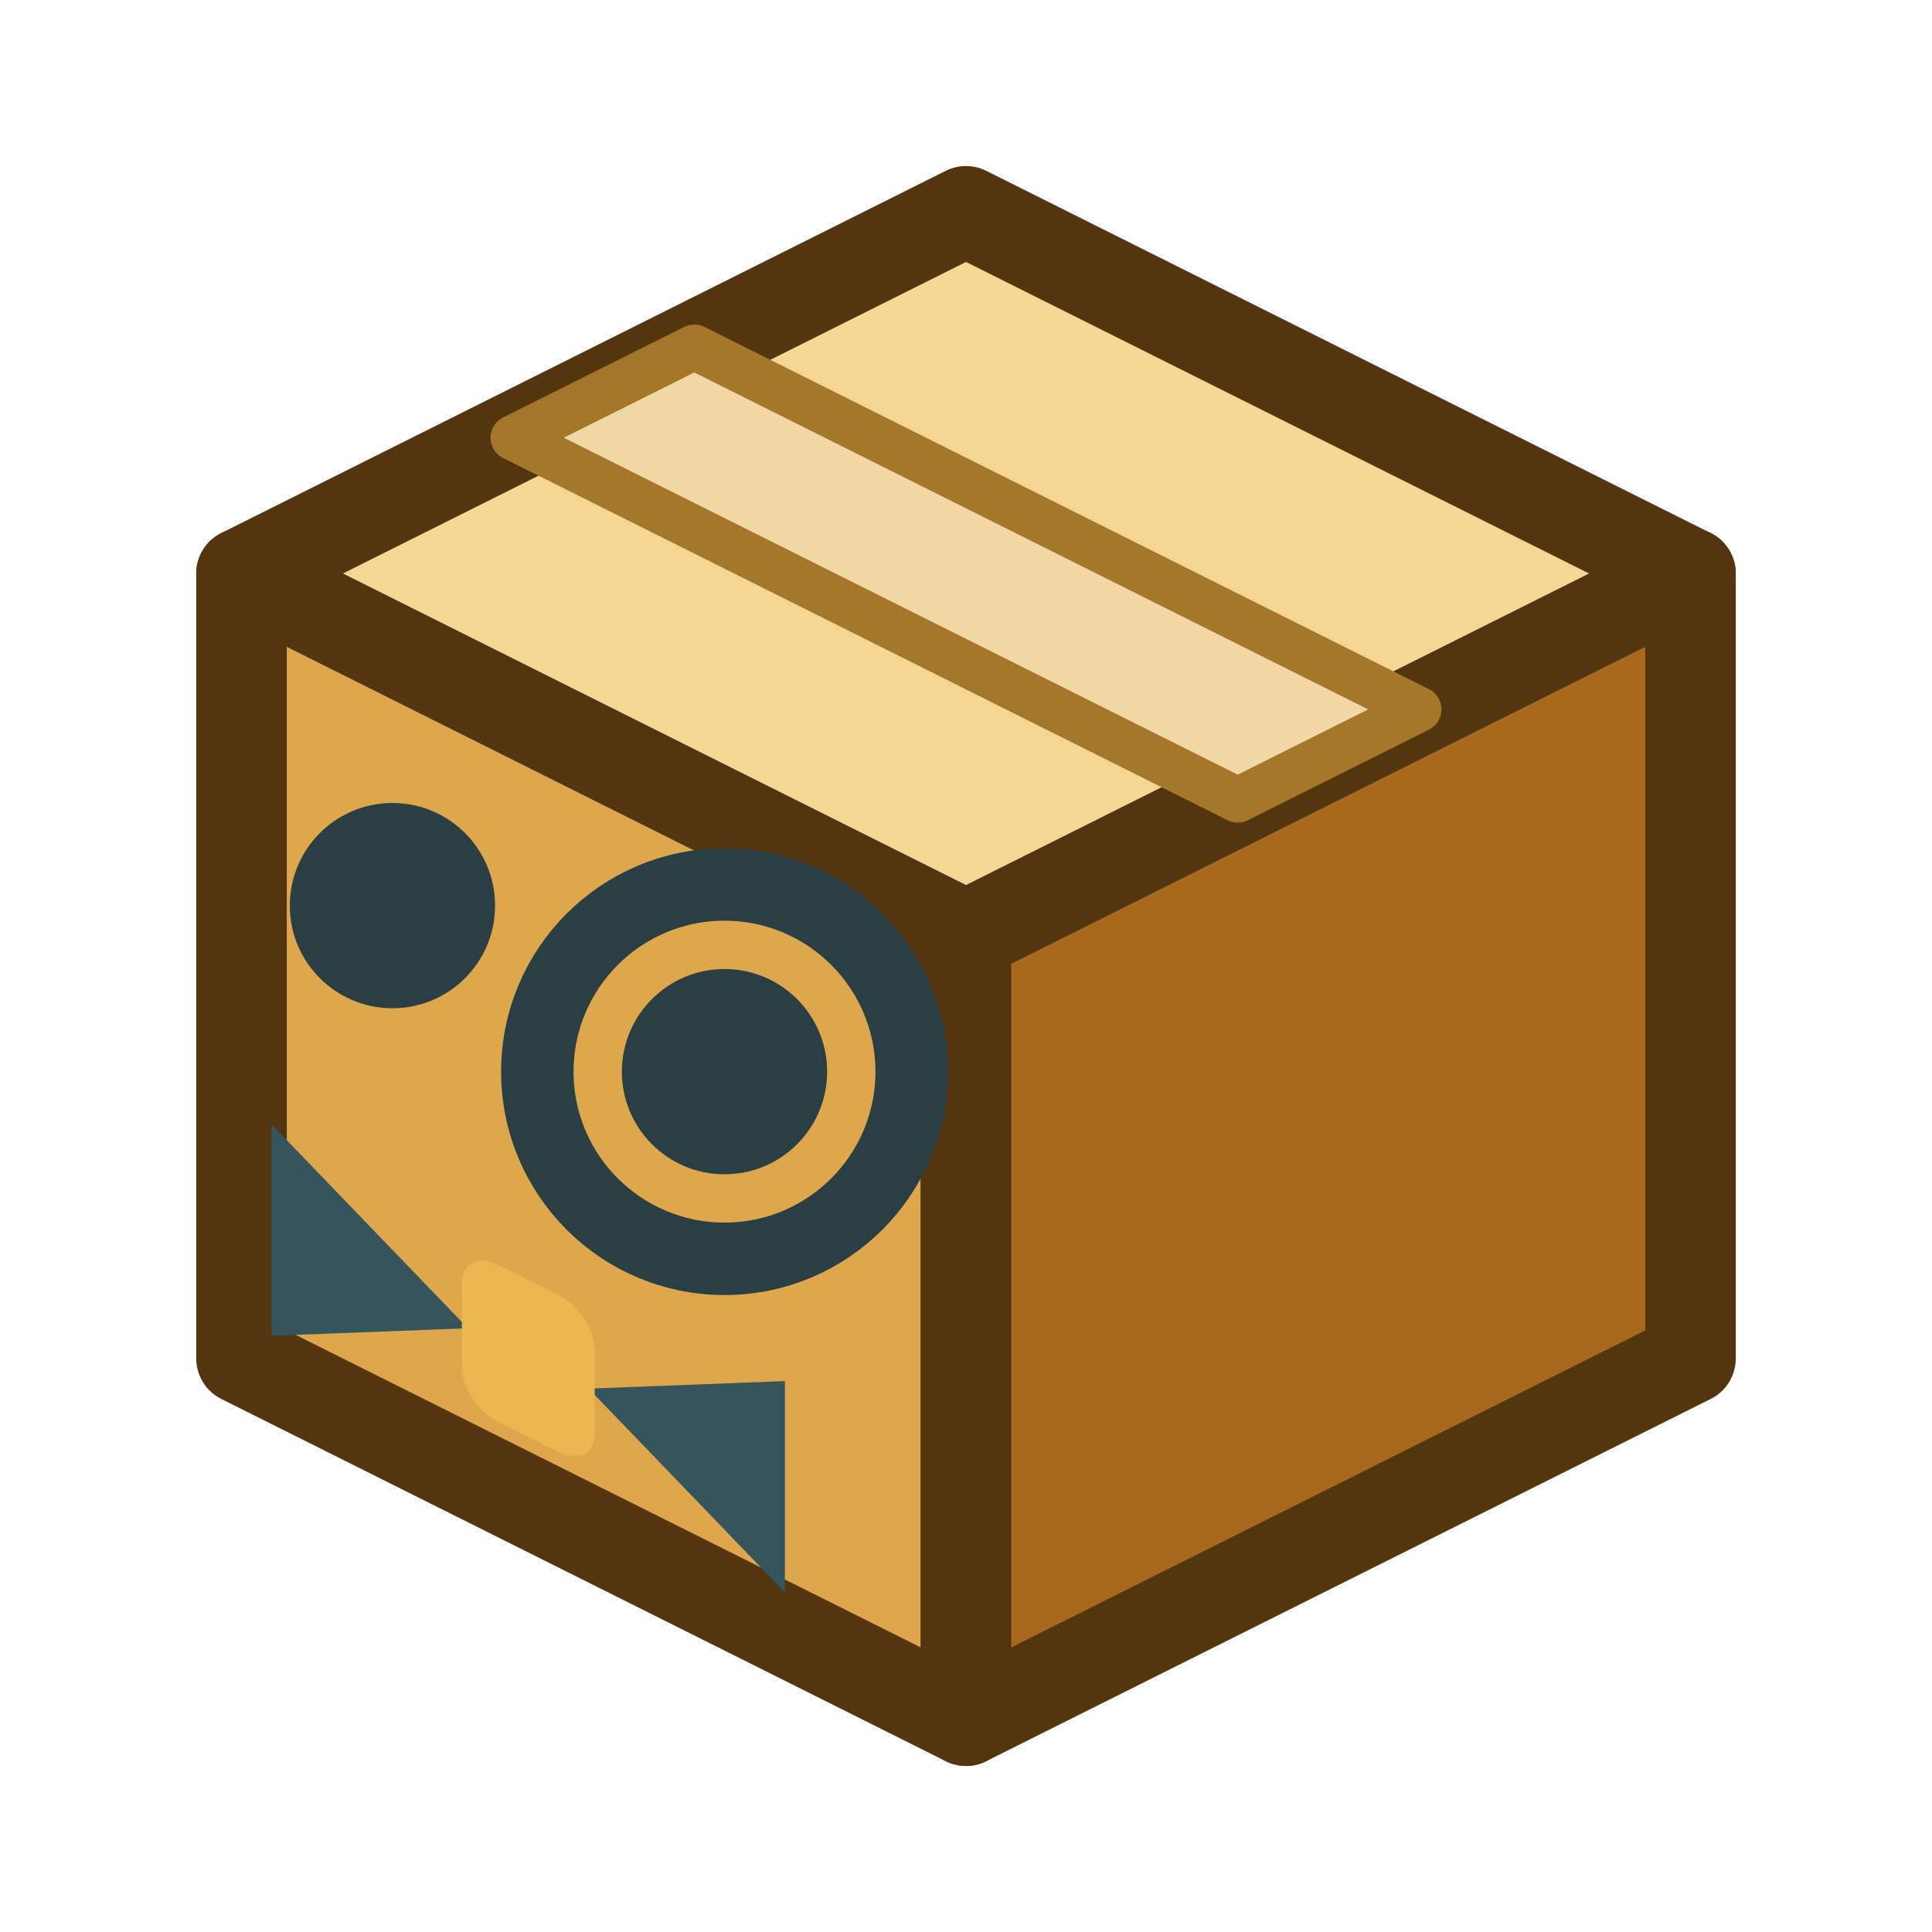
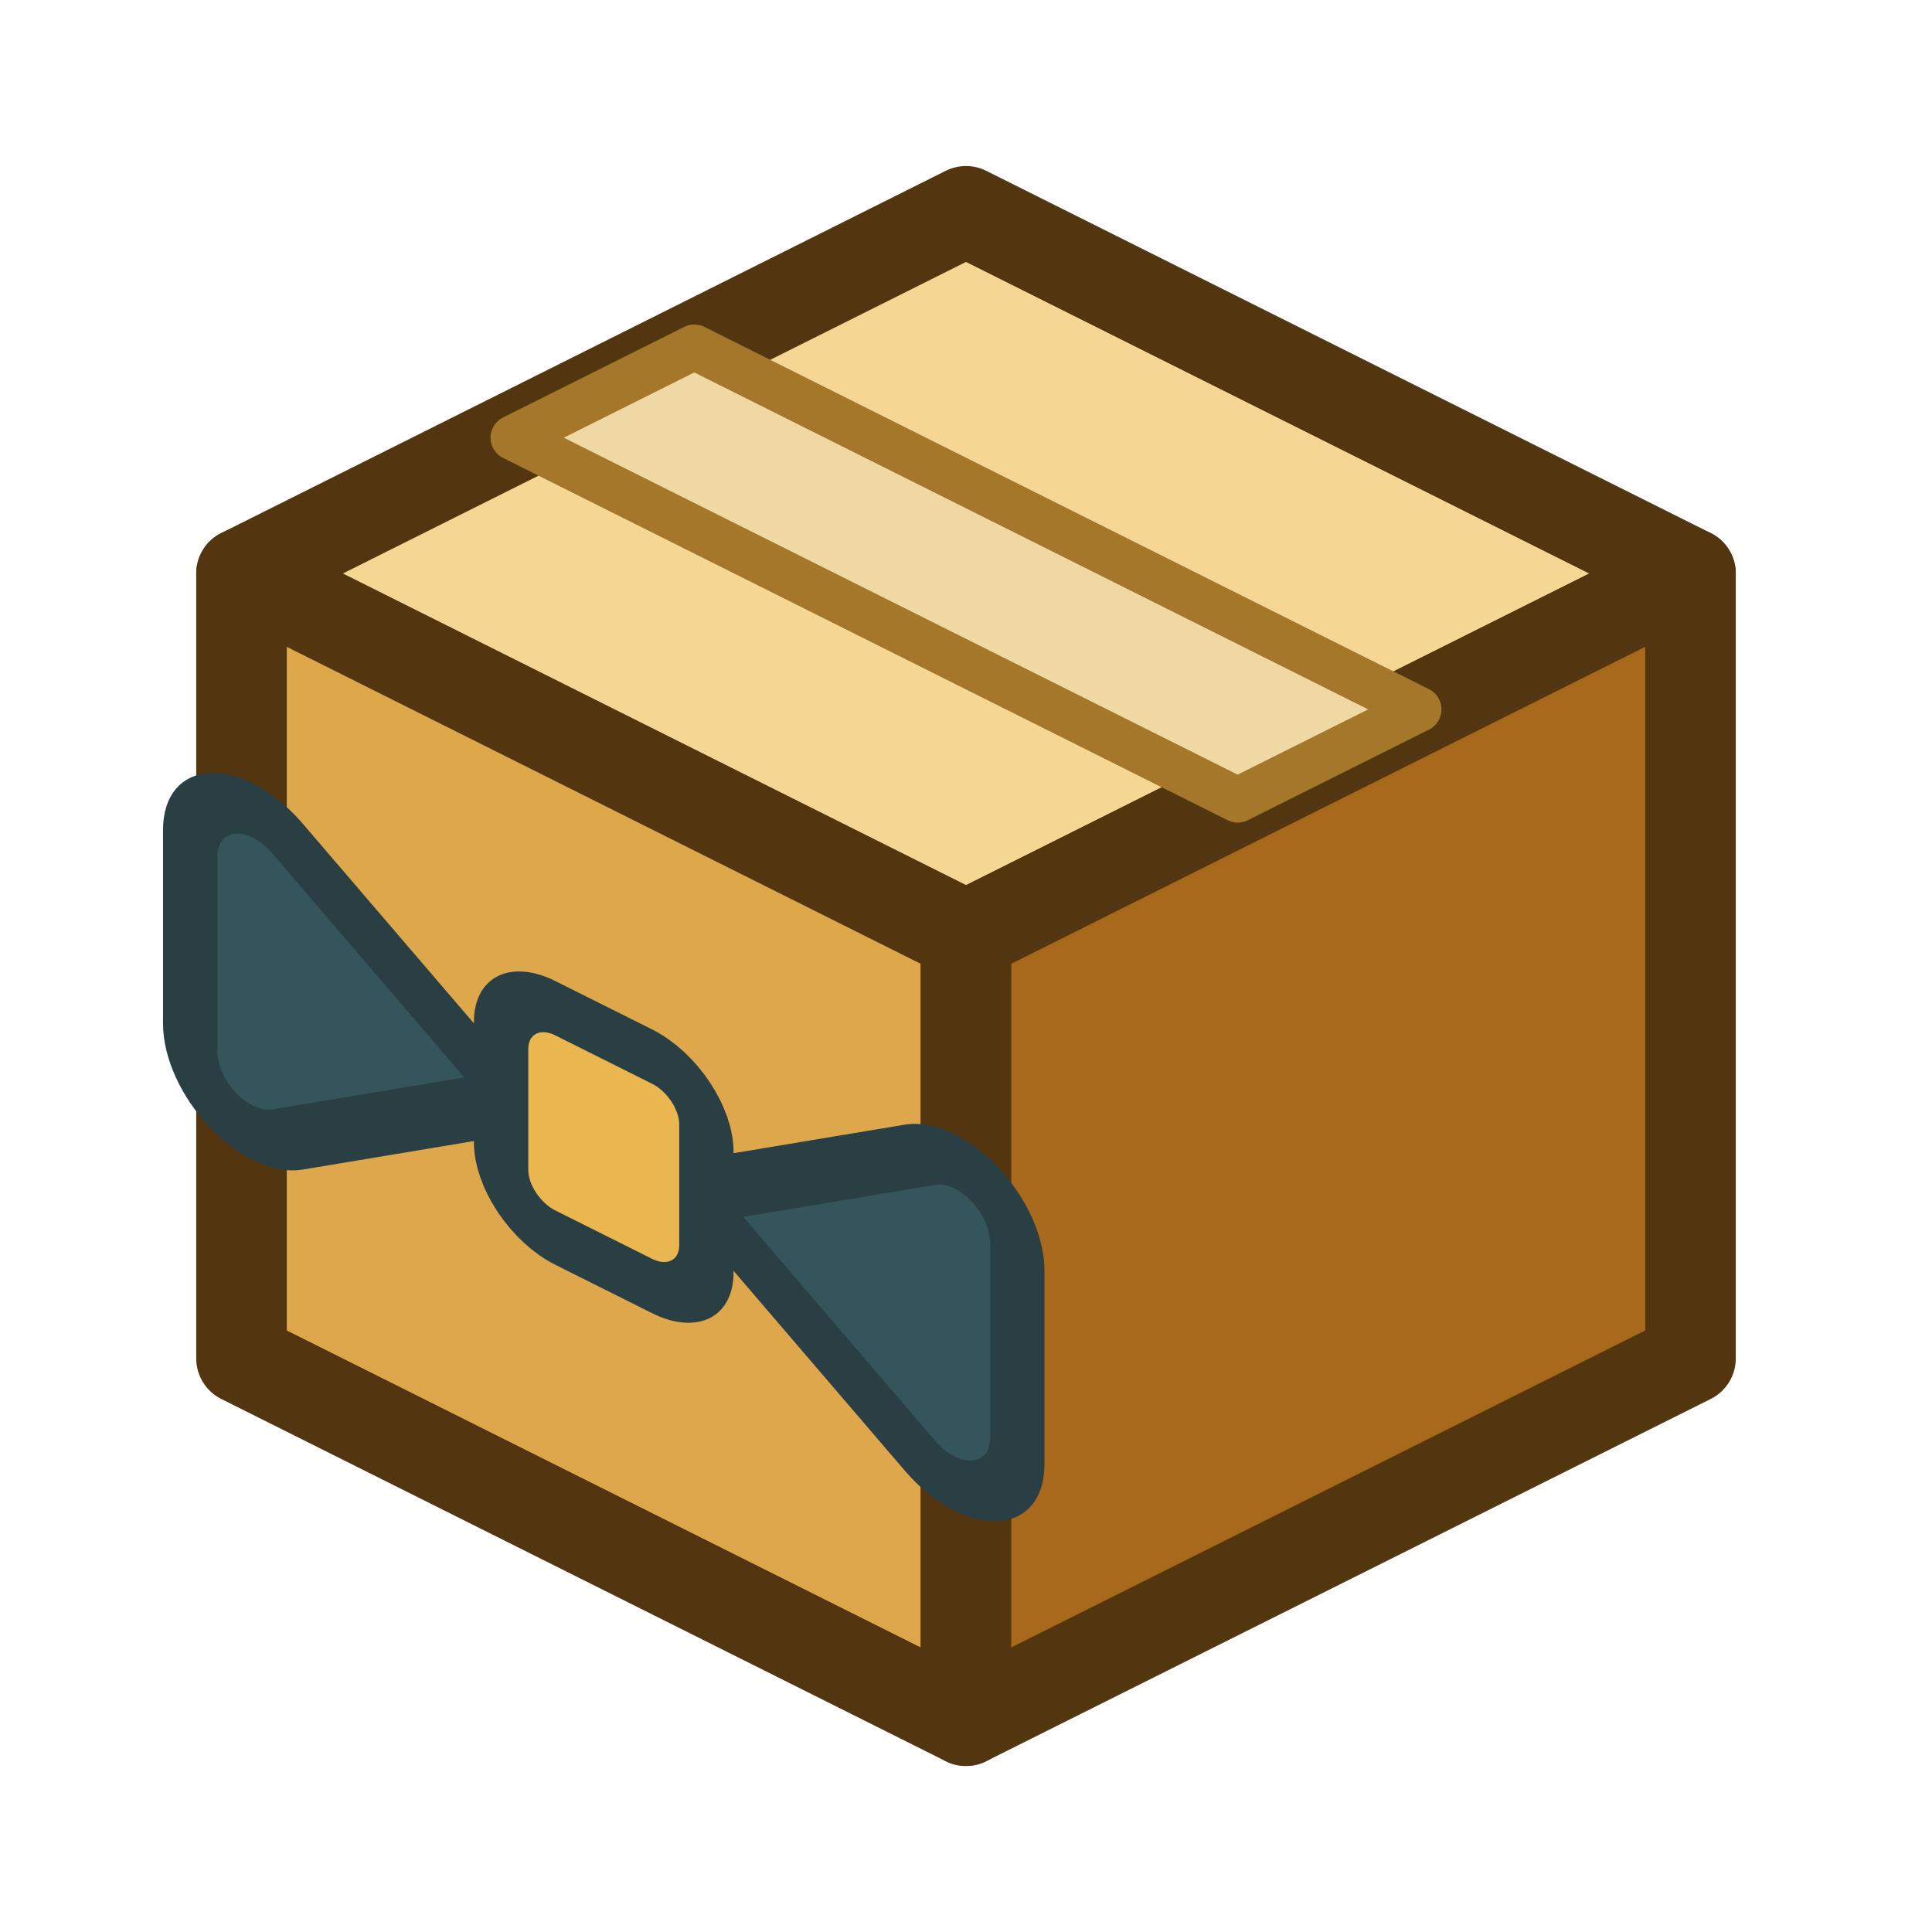
<svg xmlns="http://www.w3.org/2000/svg" viewBox="0 0 64 64">
  <path d="M32 7 56 19 32 31 8 19Z" fill="#f6d693" stroke="#53350f" stroke-linejoin="round" stroke-width="3" />
  <path d="M8 19 32 31v26L8 45Z" fill="#dfa74c" stroke="#53350f" stroke-linejoin="round" stroke-width="3" />
  <path d="M56 19 32 31v26l24-12Z" fill="#a9691d" stroke="#53350f" stroke-linejoin="round" stroke-width="3" />
  <path d="M23 11.5 47 23.5l-6 3-24-12Z" fill="#efd8a4" stroke="#a5772b" stroke-linejoin="round" stroke-width="1.5" />
-   <circle cx="13" cy="30" r="3.4" fill="#2a3f44" />
-   <circle cx="24" cy="35.5" r="3.4" fill="#2a3f44" />
-   <circle cx="24" cy="35.5" r="6.2" fill="none" stroke="#2a3f44" stroke-width="2.4" />
-   <g transform="translate(17.5 45) matrix(1 .5 0 1 0 0)">
-     <path d="M-2 0-8.5 -3.5v7z" fill="#35555c" />
-     <path d="M2 0 8.5 -3.5v7z" fill="#35555c" />
-     <rect x="-2.2" y="-2.6" width="4.4" height="5.2" rx="1.2" fill="#e9b650" />
+   <g transform="translate(20 38) matrix(1 .5 0 1 0 0)">
+     <path d="M-3 0-10.5 -5c-1.4-.9-3.2.1-3.2 1.8v6.4c0 1.7 1.8 2.7 3.2 1.8Z" fill="#35555c" stroke="#2a3f44" stroke-linejoin="round" stroke-width="1.8" />
+     <path d="M3 0 10.5 -5c1.4-.9 3.2.1 3.2 1.8v6.4c0 1.7-1.8 2.7-3.2 1.8Z" fill="#35555c" stroke="#2a3f44" stroke-linejoin="round" stroke-width="1.8" />
+     <rect x="-3.4" y="-3.8" width="6.8" height="7.6" rx="1.8" fill="#e9b650" stroke="#2a3f44" stroke-width="1.8" />
  </g>
</svg>
